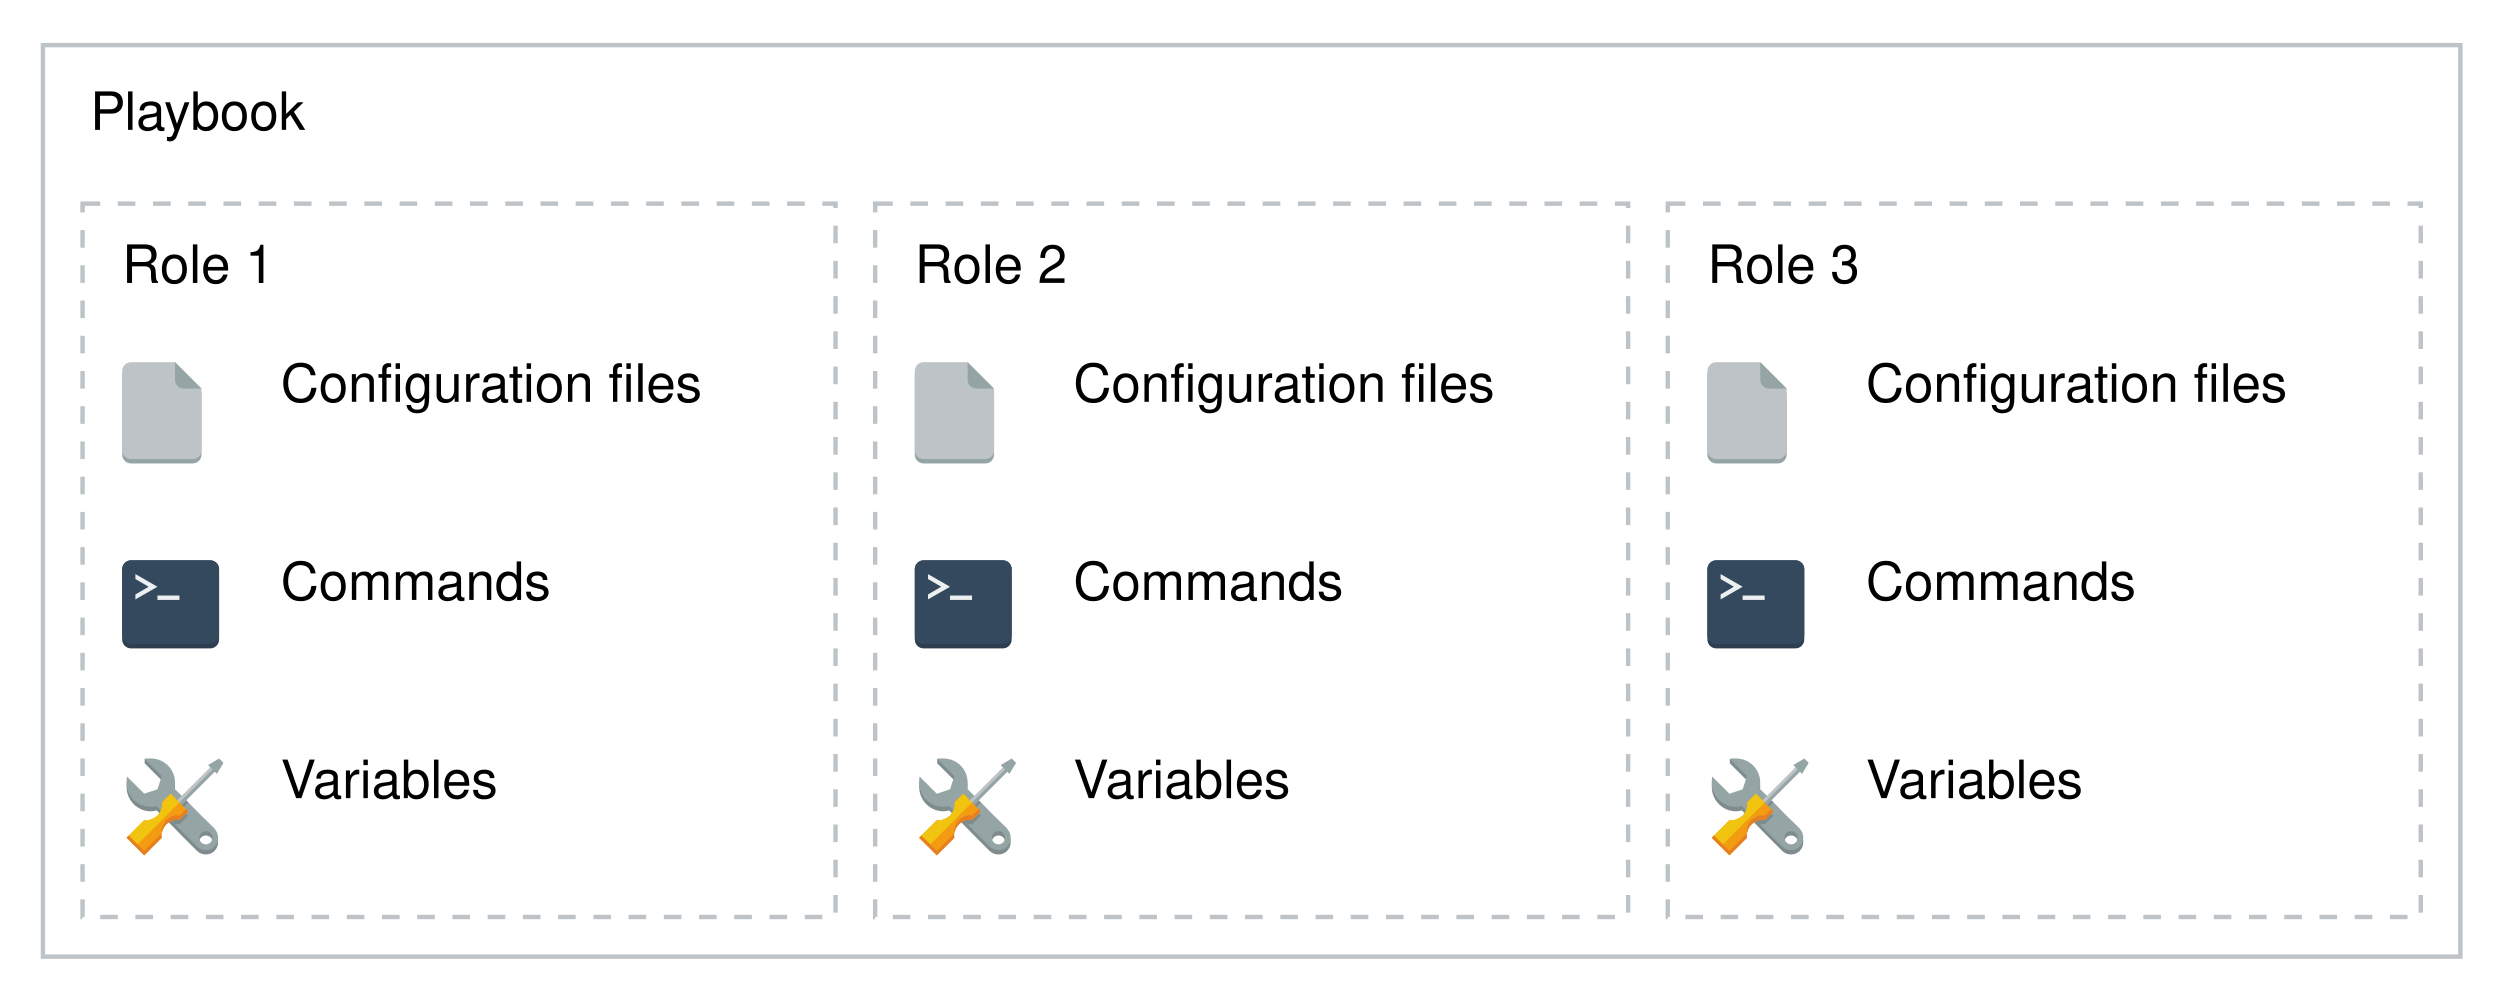
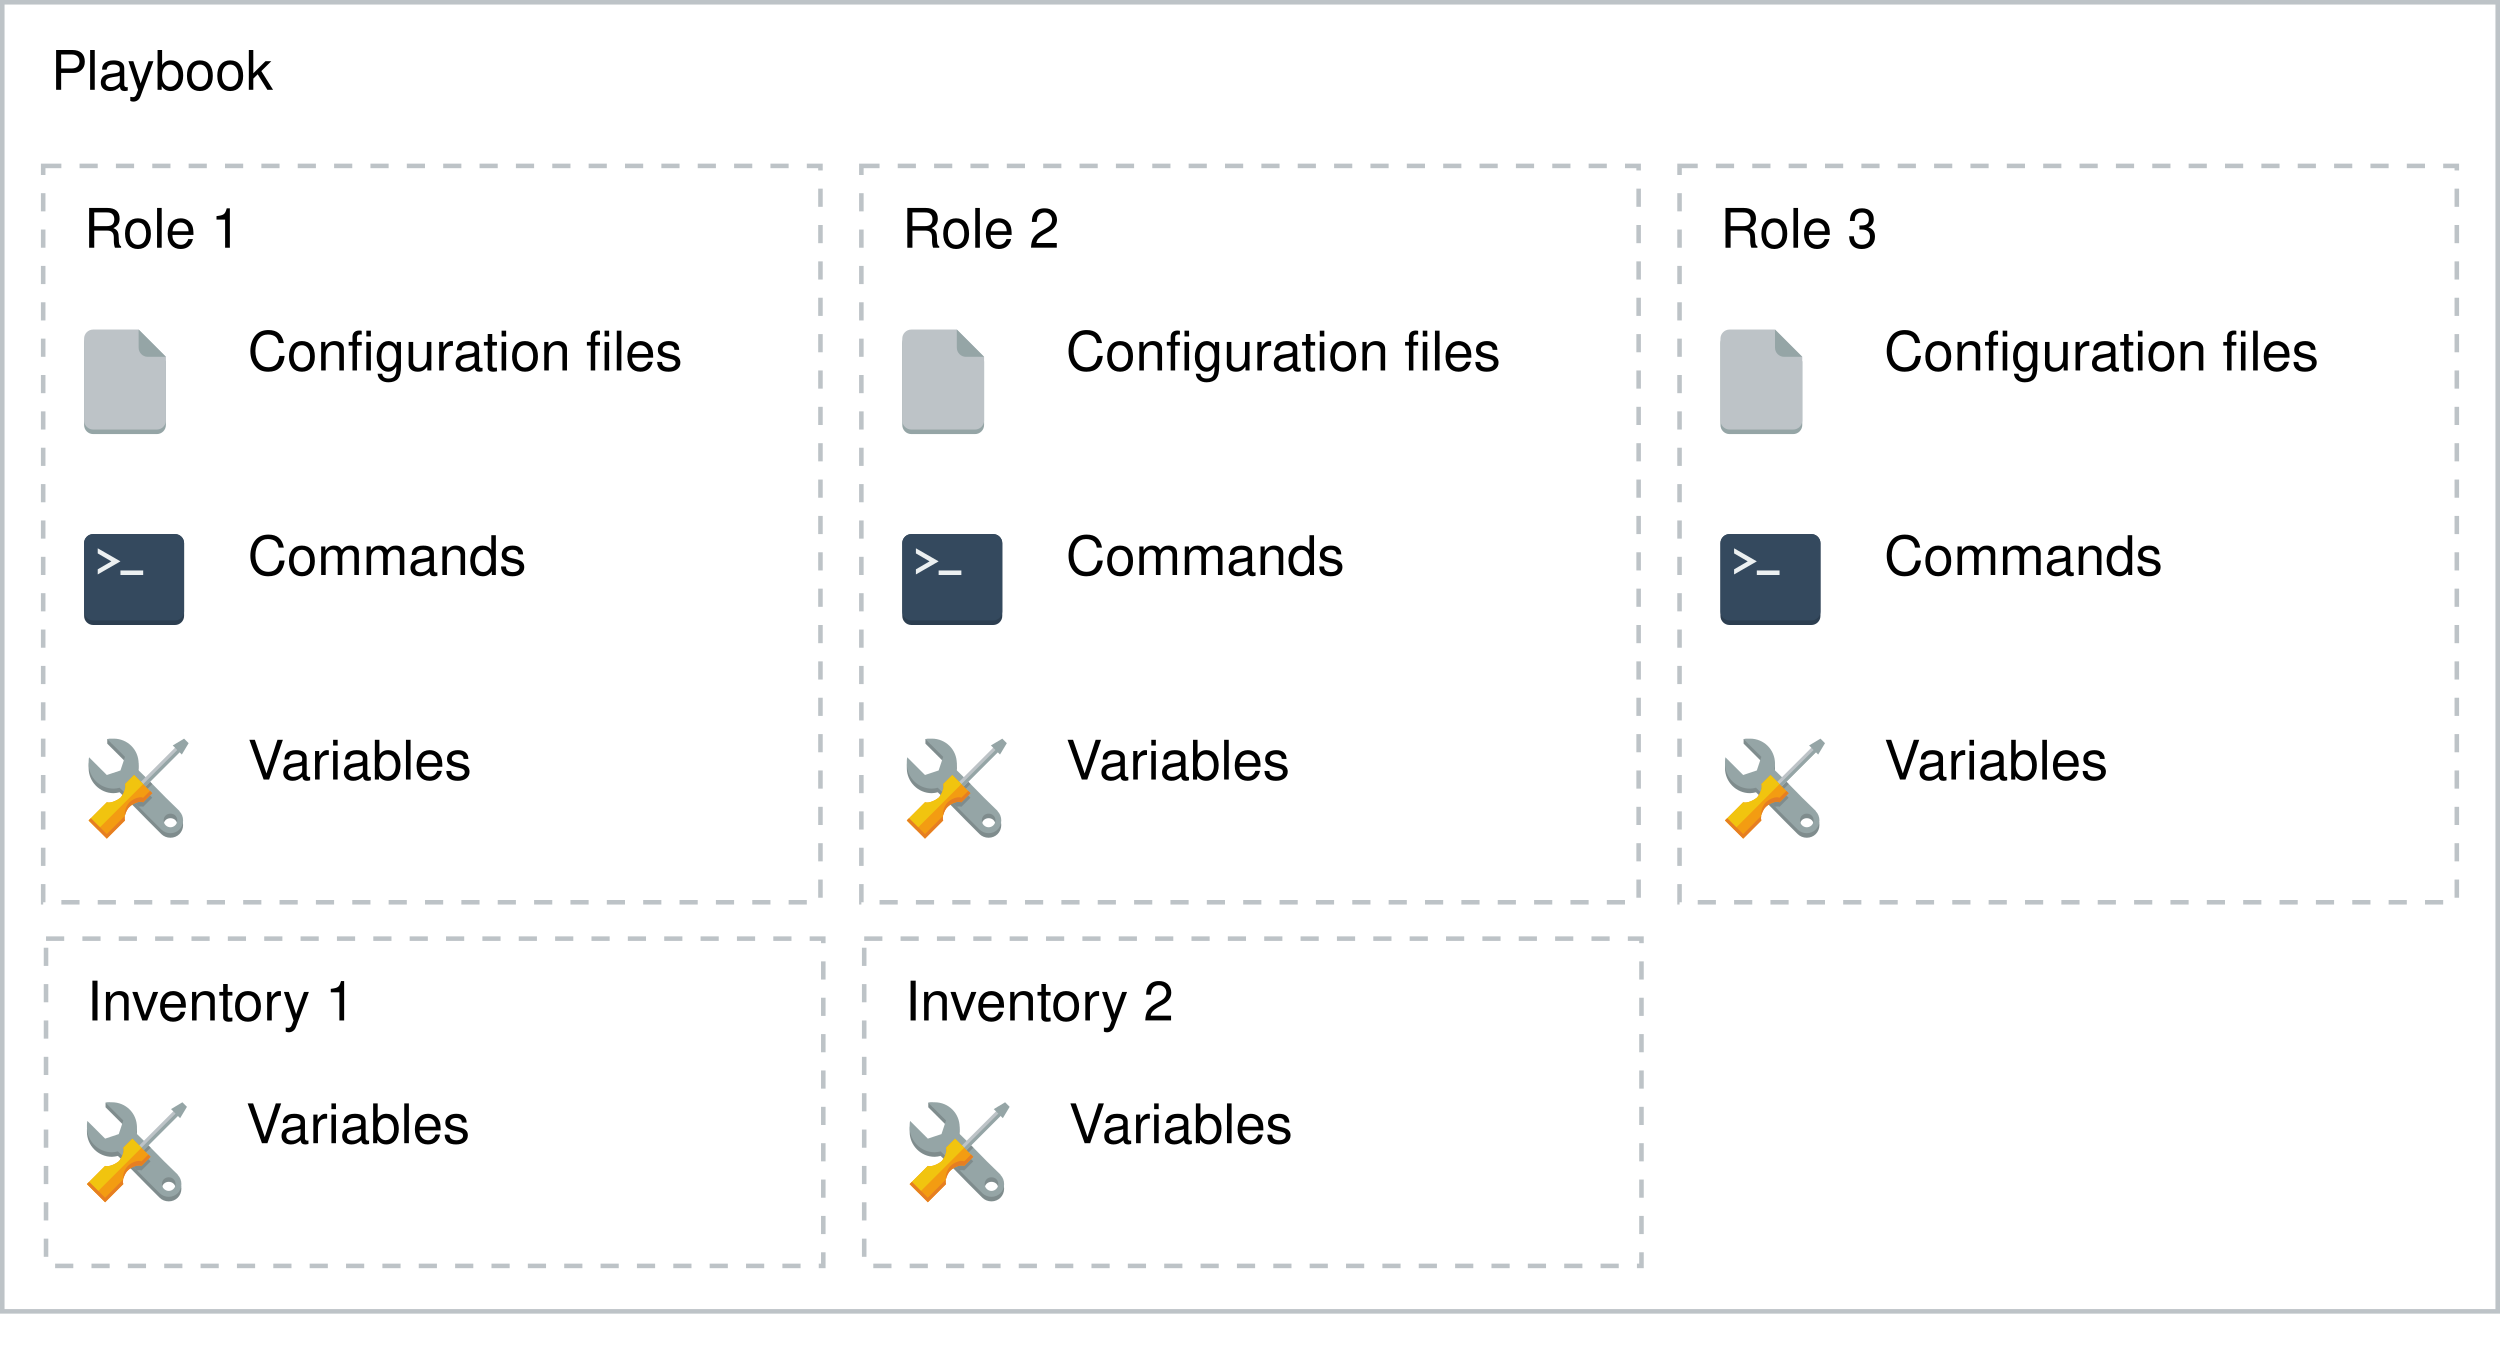
- <svg xmlns="http://www.w3.org/2000/svg" version="1.1" id="Layer_1" x="0px" y="0px" width="567.75px" height="227.5px" viewBox="0 0 567.75 227.5" enable-background="new 0 0 567.75 227.5" xml:space="preserve">
+ <svg xmlns="http://www.w3.org/2000/svg" version="1.1" id="Layer_1" x="0px" y="0px" width="550px" height="296.5px" viewBox="9.25 9.75 550 296.5" enable-background="new 9.25 9.75 550 296.5" xml:space="preserve">
  <path fill="none" stroke="#BDC3C7" stroke-miterlimit="10" stroke-dasharray="4,4" d="M18.75,46.25h171v162h-171V46.25z" />
-   <path fill="none" stroke="#BDC3C7" stroke-miterlimit="10" d="M9.75,10.25h549v207h-549V10.25z" />
+   <path fill="none" stroke="#BDC3C7" stroke-miterlimit="10" d="M9.75,10.25h549v288h-549V10.25z" />
  <text transform="matrix(1 0 0 1 20.5 29.5)" font-family="'Helvetica'" font-size="12">Playbook</text>
  <text transform="matrix(1 0 0 1 27.75 64.25)" font-family="'Helvetica'" font-size="12">Role 1</text>
  <path fill="#95A5A6" d="M29.75,83.25c-1.104,0-2,0.9-2,2v18c0,1.1,0.896,2,2,2h14c1.105,0,2-0.9,2-2v-14l-6-6H29.75z" />
  <path fill="#BDC3C7" d="M29.75,82.25c-1.104,0-2,0.9-2,2v18c0,1.1,0.896,2,2,2h14c1.105,0,2-0.9,2-2v-14l-6-6H29.75z" />
  <path fill="#95A5A6" d="M45.75,88.25l-6-6v4c0,1.1,0.895,2,2,2H45.75z" />
  <text transform="matrix(1 0 0 1 63.75 91.25)" font-family="'Helvetica'" font-size="12">Configuration files</text>
  <path fill="#2C3E50" d="M29.75,127.25c-1.104,0-2,0.9-2,2v16c0,1.1,0.896,2,2,2h18c1.105,0,2-0.9,2-2v-16c0-1.1-0.895-2-2-2H29.75z" />
  <path fill="#34495E" d="M29.75,127.25c-1.104,0-2,0.896-2,2v15c0,1.105,0.896,2,2,2h18c1.105,0,2-0.895,2-2v-15c0-1.104-0.895-2-2-2  H29.75z" />
  <path fill="#ECF0F1" d="M30.75,130.375v1.125l3,1.75l-3,1.75v1.125l5-2.875L30.75,130.375z M35.75,135.25v1h5v-1H35.75z" />
  <text transform="matrix(1 0 0 1 63.75 136.25)" font-family="'Helvetica'" font-size="12">Commands</text>
  <text transform="matrix(1 0 0 1 63.75 181.25)" font-family="'Helvetica'" font-size="12">Variables</text>
  <path fill="none" stroke="#BDC3C7" stroke-miterlimit="10" stroke-dasharray="4,4" d="M198.75,46.25h171v162h-171V46.25z" />
  <text transform="matrix(1 0 0 1 207.75 64.25)" font-family="'Helvetica'" font-size="12">Role 2</text>
  <g>
    <path fill="#95A5A6" d="M209.75,83.25c-1.104,0-2,0.9-2,2v18c0,1.1,0.896,2,2,2h14c1.105,0,2-0.9,2-2v-14l-6-6H209.75z" />
    <path fill="#BDC3C7" d="M209.75,82.25c-1.104,0-2,0.9-2,2v18c0,1.1,0.896,2,2,2h14c1.105,0,2-0.9,2-2v-14l-6-6H209.75z" />
    <path fill="#95A5A6" d="M225.75,88.25l-6-6v4c0,1.1,0.895,2,2,2H225.75z" />
  </g>
  <text transform="matrix(1 0 0 1 243.75 91.25)" font-family="'Helvetica'" font-size="12">Configuration files</text>
  <g>
    <path fill="#2C3E50" d="M209.75,127.25c-1.104,0-2,0.9-2,2v16c0,1.1,0.896,2,2,2h18c1.105,0,2-0.9,2-2v-16c0-1.1-0.895-2-2-2   H209.75z" />
    <path fill="#34495E" d="M209.75,127.25c-1.104,0-2,0.896-2,2v15c0,1.105,0.896,2,2,2h18c1.105,0,2-0.895,2-2v-15   c0-1.104-0.895-2-2-2H209.75z" />
    <path fill="#ECF0F1" d="M210.75,130.375v1.125l3,1.75l-3,1.75v1.125l5-2.875L210.75,130.375z M215.75,135.25v1h5v-1H215.75z" />
  </g>
  <text transform="matrix(1 0 0 1 243.75 136.25)" font-family="'Helvetica'" font-size="12">Commands</text>
  <text transform="matrix(1 0 0 1 243.75 181.25)" font-family="'Helvetica'" font-size="12">Variables</text>
  <g>
-     <path fill="#7F8C8D" d="M32.844,172.35v1l3.906,3.9l-1,3l-3,1l-3.906-3.9c-0.055,0.301-0.094,0.5-0.094,0.9c0,0-0.004,0.1,0,0.2   c-0.004,0.1,0,0.2,0,0.3c0,3,2.463,5.5,5.5,5.5c0.46,0,0.887-0.1,1.312-0.2l2.156,2.101l4.03,4.101l3,3c0.508,0.5,1.215,0.8,2,0.8   c1.542,0,2.782-1.199,2.782-2.8c0-0.8-0.295-1.5-0.78-2l-0.032-0.101l-2.97-2.899l-4.03-4.101l-2.156-2.101   c0.105-0.5,0.188-0.899,0.188-1.3c0-3.1-2.462-5.5-5.5-5.5h-0.406v-0.9H32.844z M46.75,189.75c0.828,0,1.5,0.6,1.5,1.5   c0,0.8-0.672,1.5-1.5,1.5s-1.5-0.7-1.5-1.5C45.25,190.35,45.922,189.75,46.75,189.75z" />
-     <path fill="#95A5A6" d="M33.75,172.25c-0.313,0-0.61,0-0.906,0.1l3.906,3.9l-1,3l-3,1l-3.906-3.9c-0.055,0.301-0.094,0.5-0.094,0.9   c0,0-0.004,0.1,0,0.2c-0.004,0.1,0,0.2,0,0.3c0,3,2.463,5.5,5.5,5.5c0.46,0,0.887-0.1,1.312-0.2l2.156,2.101l4.03,4.101l3,3   c0.508,0.5,1.215,0.8,2,0.8c1.542,0,2.782-1.199,2.782-2.8c0-0.8-0.295-1.5-0.78-2l-0.032-0.101l-2.97-2.899l-4.03-4.101   l-2.156-2.101c0.105-0.5,0.188-0.899,0.188-1.3c0-3.1-2.462-5.5-5.5-5.5H33.75z M46.75,188.75c0.828,0,1.5,0.6,1.5,1.5   c0,0.8-0.672,1.5-1.5,1.5s-1.5-0.7-1.5-1.5C45.25,189.35,45.922,188.75,46.75,188.75z" />
+     <path fill="#7F8C8D" d="M32.844,172.35v1l3.906,3.9l-1,3l-3,1l-3.906-3.9c-0.055,0.301-0.094,0.5-0.094,0.9c0,0-0.004,0.1,0,0.2   c-0.004,0.1,0,0.2,0,0.3c0,3,2.463,5.5,5.5,5.5c0.46,0,0.887-0.1,1.312-0.2l2.156,2.101l4.03,4.102l3,3c0.508,0.5,1.215,0.8,2,0.8   c1.542,0,2.782-1.198,2.782-2.8c0-0.8-0.295-1.5-0.78-2l-0.032-0.102l-2.97-2.898l-4.03-4.102l-2.156-2.101   c0.105-0.5,0.188-0.899,0.188-1.3c0-3.1-2.462-5.5-5.5-5.5h-0.406v-0.9H32.844z M46.75,189.75c0.828,0,1.5,0.6,1.5,1.5   c0,0.8-0.672,1.5-1.5,1.5s-1.5-0.7-1.5-1.5C45.25,190.35,45.922,189.75,46.75,189.75z" />
+     <path fill="#95A5A6" d="M33.75,172.25c-0.313,0-0.61,0-0.906,0.1l3.906,3.9l-1,3l-3,1l-3.906-3.9c-0.055,0.301-0.094,0.5-0.094,0.9   c0,0-0.004,0.1,0,0.2c-0.004,0.1,0,0.2,0,0.3c0,3,2.463,5.5,5.5,5.5c0.46,0,0.887-0.1,1.312-0.2l2.156,2.101l4.03,4.102l3,3   c0.508,0.5,1.215,0.8,2,0.8c1.542,0,2.782-1.198,2.782-2.8c0-0.8-0.295-1.5-0.78-2l-0.032-0.102l-2.97-2.898l-4.03-4.102   l-2.156-2.101c0.105-0.5,0.188-0.899,0.188-1.3c0-3.1-2.462-5.5-5.5-5.5H33.75z M46.75,188.75c0.828,0,1.5,0.6,1.5,1.5   c0,0.8-0.672,1.5-1.5,1.5s-1.5-0.7-1.5-1.5C45.25,189.35,45.922,188.75,46.75,188.75z" />
    <path fill="#7F8C8D" d="M38.75,181.25l-1.97,1.9l-0.03,0.1c0.008,0-0.006,0,0,0c0,0-0.003,0,0,0.1c0.076,0.2,0.063,0.5,0,0.9   l0.97,0.9l2.03,2.1c0.365-0.1,0.72-0.1,1,0l2-2l-0.5-0.5l-1-1l1.5-1.5l-1-1l-1.5,1.5L38.75,181.25z" />
    <path fill="#BDC3C7" d="M39.25,182.75l1,1l9-9l-1-1L39.25,182.75z" />
    <path fill="#95A5A6" d="M48.75,174.25l-9,9l0.5,0.5l9-9L48.75,174.25z" />
    <path fill="#95A5A6" d="M49.75,172.25l-2.5,1.5l2,2l1.5-2.5L49.75,172.25z" />
    <g>
      <path fill="#F39C12" d="M38.75,180.25l-2,2c0.338,0.8-0.416,2.4-1,3c-0.584,0.5-2.116,1.3-3,1l-4,4l4,4l4-4    c-0.338-0.9,0.416-2.5,1-3c0.584-0.6,2.116-1.4,3-1l2-2L38.75,180.25z" />
      <path fill="#F1C40F" d="M38.75,180.25l-2,2c0.338,0.8-0.416,2.4-1,3c-0.584,0.5-2.116,1.3-3,1l-4,4l2,2l10-10L38.75,180.25z" />
-       <path fill="#E67E22" d="M36.78,182.15l-0.03,0.1c0.012,0-0.01,0,0,0.1C36.76,182.25,36.773,182.25,36.78,182.15z M42.25,183.75    l-1.5,1.5c-0.884-0.4-2.416,0.4-3,1c-0.564,0.5-1.258,2-1,2.9c0.176-0.801,0.62-1.602,1-1.9c0.584-0.6,2.116-1.4,3-1l2-2    L42.25,183.75z M36.72,189.25l-3.97,4l-3.5-3.5l-0.5,0.5l4,4l4-4C36.645,189.95,36.65,189.55,36.72,189.25z" />
+       <path fill="#E67E22" d="M36.78,182.15l-0.03,0.1c0.012,0-0.01,0,0,0.1C36.76,182.25,36.773,182.25,36.78,182.15z M42.25,183.75    l-1.5,1.5c-0.884-0.4-2.416,0.4-3,1c-0.564,0.5-1.258,2-1,2.9c0.176-0.801,0.62-1.603,1-1.9c0.584-0.6,2.116-1.4,3-1l2-2    L42.25,183.75z M36.72,189.25l-3.97,4l-3.5-3.5l-0.5,0.5l4,4l4-4C36.645,189.95,36.65,189.55,36.72,189.25z" />
    </g>
  </g>
  <g>
-     <path fill="#7F8C8D" d="M212.844,172.35v1l3.906,3.9l-1,3l-3,1l-3.906-3.9c-0.055,0.301-0.094,0.5-0.094,0.9c0,0-0.004,0.1,0,0.2   c-0.004,0.1,0,0.2,0,0.3c0,3,2.463,5.5,5.5,5.5c0.46,0,0.887-0.1,1.312-0.2l2.154,2.101l4.03,4.101l3,3c0.508,0.5,1.215,0.8,2,0.8   c1.542,0,2.782-1.199,2.782-2.8c0-0.8-0.297-1.5-0.78-2l-0.032-0.101l-2.97-2.899l-4.03-4.101l-2.154-2.101   c0.104-0.5,0.188-0.899,0.188-1.3c0-3.1-2.462-5.5-5.5-5.5h-0.406v-0.9H212.844z M226.75,189.75c0.828,0,1.5,0.6,1.5,1.5   c0,0.8-0.672,1.5-1.5,1.5s-1.5-0.7-1.5-1.5C225.25,190.35,225.922,189.75,226.75,189.75z" />
-     <path fill="#95A5A6" d="M213.75,172.25c-0.312,0-0.609,0-0.906,0.1l3.906,3.9l-1,3l-3,1l-3.906-3.9   c-0.055,0.301-0.094,0.5-0.094,0.9c0,0-0.004,0.1,0,0.2c-0.004,0.1,0,0.2,0,0.3c0,3,2.463,5.5,5.5,5.5c0.46,0,0.887-0.1,1.312-0.2   l2.154,2.101l4.03,4.101l3,3c0.508,0.5,1.215,0.8,2,0.8c1.542,0,2.782-1.199,2.782-2.8c0-0.8-0.297-1.5-0.78-2l-0.032-0.101   l-2.97-2.899l-4.03-4.101l-2.154-2.101c0.104-0.5,0.188-0.899,0.188-1.3c0-3.1-2.462-5.5-5.5-5.5H213.75z M226.75,188.75   c0.828,0,1.5,0.6,1.5,1.5c0,0.8-0.672,1.5-1.5,1.5s-1.5-0.7-1.5-1.5C225.25,189.35,225.922,188.75,226.75,188.75z" />
+     <path fill="#7F8C8D" d="M212.844,172.35v1l3.906,3.9l-1,3l-3,1l-3.906-3.9c-0.055,0.301-0.094,0.5-0.094,0.9c0,0-0.004,0.1,0,0.2   c-0.004,0.1,0,0.2,0,0.3c0,3,2.463,5.5,5.5,5.5c0.46,0,0.887-0.1,1.312-0.2l2.154,2.101l4.03,4.102l3,3c0.508,0.5,1.215,0.8,2,0.8   c1.542,0,2.782-1.198,2.782-2.8c0-0.8-0.297-1.5-0.78-2l-0.032-0.102l-2.97-2.898l-4.03-4.102l-2.154-2.101   c0.104-0.5,0.188-0.899,0.188-1.3c0-3.1-2.462-5.5-5.5-5.5h-0.406v-0.9H212.844z M226.75,189.75c0.828,0,1.5,0.6,1.5,1.5   c0,0.8-0.672,1.5-1.5,1.5s-1.5-0.7-1.5-1.5C225.25,190.35,225.922,189.75,226.75,189.75z" />
+     <path fill="#95A5A6" d="M213.75,172.25c-0.312,0-0.609,0-0.906,0.1l3.906,3.9l-1,3l-3,1l-3.906-3.9   c-0.055,0.301-0.094,0.5-0.094,0.9c0,0-0.004,0.1,0,0.2c-0.004,0.1,0,0.2,0,0.3c0,3,2.463,5.5,5.5,5.5c0.46,0,0.887-0.1,1.312-0.2   l2.154,2.101l4.03,4.102l3,3c0.508,0.5,1.215,0.8,2,0.8c1.542,0,2.782-1.198,2.782-2.8c0-0.8-0.297-1.5-0.78-2l-0.032-0.102   l-2.97-2.898l-4.03-4.102l-2.154-2.101c0.104-0.5,0.188-0.899,0.188-1.3c0-3.1-2.462-5.5-5.5-5.5H213.75z M226.75,188.75   c0.828,0,1.5,0.6,1.5,1.5c0,0.8-0.672,1.5-1.5,1.5s-1.5-0.7-1.5-1.5C225.25,189.35,225.922,188.75,226.75,188.75z" />
    <path fill="#7F8C8D" d="M218.75,181.25l-1.97,1.9l-0.03,0.1c0.008,0-0.006,0,0,0c0,0-0.003,0,0,0.1c0.076,0.2,0.062,0.5,0,0.9   l0.97,0.9l2.03,2.1c0.365-0.1,0.72-0.1,1,0l2-2l-0.5-0.5l-1-1l1.5-1.5l-1-1l-1.5,1.5L218.75,181.25z" />
    <path fill="#BDC3C7" d="M219.25,182.75l1,1l9-9l-1-1L219.25,182.75z" />
    <path fill="#95A5A6" d="M228.75,174.25l-9,9l0.5,0.5l9-9L228.75,174.25z" />
    <path fill="#95A5A6" d="M229.75,172.25l-2.5,1.5l2,2l1.5-2.5L229.75,172.25z" />
    <g>
      <path fill="#F39C12" d="M218.75,180.25l-2,2c0.338,0.8-0.416,2.4-1,3c-0.584,0.5-2.116,1.3-3,1l-4,4l4,4l4-4    c-0.338-0.9,0.416-2.5,1-3c0.584-0.6,2.116-1.4,3-1l2-2L218.75,180.25z" />
      <path fill="#F1C40F" d="M218.75,180.25l-2,2c0.338,0.8-0.416,2.4-1,3c-0.584,0.5-2.116,1.3-3,1l-4,4l2,2l10-10L218.75,180.25z" />
-       <path fill="#E67E22" d="M216.78,182.15l-0.03,0.1c0.012,0-0.01,0,0,0.1C216.76,182.25,216.773,182.25,216.78,182.15z     M222.25,183.75l-1.5,1.5c-0.884-0.4-2.416,0.4-3,1c-0.564,0.5-1.258,2-1,2.9c0.176-0.801,0.62-1.602,1-1.9    c0.584-0.6,2.116-1.4,3-1l2-2L222.25,183.75z M216.72,189.25l-3.97,4l-3.5-3.5l-0.5,0.5l4,4l4-4    C216.645,189.95,216.65,189.55,216.72,189.25z" />
+       <path fill="#E67E22" d="M216.78,182.15l-0.03,0.1c0.012,0-0.01,0,0,0.1C216.76,182.25,216.773,182.25,216.78,182.15z     M222.25,183.75l-1.5,1.5c-0.884-0.4-2.416,0.4-3,1c-0.564,0.5-1.258,2-1,2.9c0.176-0.801,0.62-1.603,1-1.9    c0.584-0.6,2.116-1.4,3-1l2-2L222.25,183.75z M216.72,189.25l-3.97,4l-3.5-3.5l-0.5,0.5l4,4l4-4    C216.645,189.95,216.65,189.55,216.72,189.25z" />
    </g>
  </g>
  <path fill="none" stroke="#BDC3C7" stroke-miterlimit="10" stroke-dasharray="4,4" d="M378.75,46.25h171v162h-171V46.25z" />
  <text transform="matrix(1 0 0 1 387.75 64.25)" font-family="'Helvetica'" font-size="12">Role 3</text>
  <g>
    <path fill="#95A5A6" d="M389.75,83.25c-1.104,0-2,0.9-2,2v18c0,1.1,0.896,2,2,2h14c1.105,0,2-0.9,2-2v-14l-6-6H389.75z" />
    <path fill="#BDC3C7" d="M389.75,82.25c-1.104,0-2,0.9-2,2v18c0,1.1,0.896,2,2,2h14c1.105,0,2-0.9,2-2v-14l-6-6H389.75z" />
    <path fill="#95A5A6" d="M405.75,88.25l-6-6v4c0,1.1,0.895,2,2,2H405.75z" />
  </g>
  <text transform="matrix(1 0 0 1 423.75 91.25)" font-family="'Helvetica'" font-size="12">Configuration files</text>
  <g>
    <path fill="#2C3E50" d="M389.75,127.25c-1.104,0-2,0.9-2,2v16c0,1.1,0.896,2,2,2h18c1.105,0,2-0.9,2-2v-16c0-1.1-0.895-2-2-2   H389.75z" />
    <path fill="#34495E" d="M389.75,127.25c-1.104,0-2,0.896-2,2v15c0,1.105,0.896,2,2,2h18c1.105,0,2-0.895,2-2v-15   c0-1.104-0.895-2-2-2H389.75z" />
    <path fill="#ECF0F1" d="M390.75,130.375v1.125l3,1.75l-3,1.75v1.125l5-2.875L390.75,130.375z M395.75,135.25v1h5v-1H395.75z" />
  </g>
  <text transform="matrix(1 0 0 1 423.75 136.25)" font-family="'Helvetica'" font-size="12">Commands</text>
  <text transform="matrix(1 0 0 1 423.75 181.25)" font-family="'Helvetica'" font-size="12">Variables</text>
  <g>
-     <path fill="#7F8C8D" d="M392.844,172.35v1l3.906,3.9l-1,3l-3,1l-3.906-3.9c-0.055,0.301-0.094,0.5-0.094,0.9c0,0-0.004,0.1,0,0.2   c-0.004,0.1,0,0.2,0,0.3c0,3,2.463,5.5,5.5,5.5c0.46,0,0.887-0.1,1.312-0.2l2.154,2.101l4.03,4.101l3,3c0.508,0.5,1.215,0.8,2,0.8   c1.542,0,2.782-1.199,2.782-2.8c0-0.8-0.297-1.5-0.78-2l-0.032-0.101l-2.97-2.899l-4.03-4.101l-2.154-2.101   c0.104-0.5,0.188-0.899,0.188-1.3c0-3.1-2.462-5.5-5.5-5.5h-0.406v-0.9H392.844z M406.75,189.75c0.828,0,1.5,0.6,1.5,1.5   c0,0.8-0.672,1.5-1.5,1.5s-1.5-0.7-1.5-1.5C405.25,190.35,405.922,189.75,406.75,189.75z" />
-     <path fill="#95A5A6" d="M393.75,172.25c-0.312,0-0.609,0-0.906,0.1l3.906,3.9l-1,3l-3,1l-3.906-3.9   c-0.055,0.301-0.094,0.5-0.094,0.9c0,0-0.004,0.1,0,0.2c-0.004,0.1,0,0.2,0,0.3c0,3,2.463,5.5,5.5,5.5c0.46,0,0.887-0.1,1.312-0.2   l2.154,2.101l4.03,4.101l3,3c0.508,0.5,1.215,0.8,2,0.8c1.542,0,2.782-1.199,2.782-2.8c0-0.8-0.297-1.5-0.78-2l-0.032-0.101   l-2.97-2.899l-4.03-4.101l-2.154-2.101c0.104-0.5,0.188-0.899,0.188-1.3c0-3.1-2.462-5.5-5.5-5.5H393.75z M406.75,188.75   c0.828,0,1.5,0.6,1.5,1.5c0,0.8-0.672,1.5-1.5,1.5s-1.5-0.7-1.5-1.5C405.25,189.35,405.922,188.75,406.75,188.75z" />
-     <path fill="#7F8C8D" d="M398.75,181.25l-1.97,1.9l-0.03,0.1c0.008,0-0.006,0,0,0c0,0-0.003,0,0,0.1c0.076,0.2,0.062,0.5,0,0.9   l0.97,0.9l2.03,2.1c0.365-0.1,0.72-0.1,1,0l2-2l-0.5-0.5l-1-1l1.5-1.5l-1-1l-1.5,1.5L398.75,181.25z" />
+     <path fill="#7F8C8D" d="M392.844,172.35v1l3.906,3.9l-1,3l-3,1l-3.906-3.9c-0.055,0.301-0.094,0.5-0.094,0.9c0,0-0.004,0.1,0,0.2   c-0.004,0.1,0,0.2,0,0.3c0,3,2.463,5.5,5.5,5.5c0.46,0,0.887-0.1,1.312-0.2l2.153,2.101l4.03,4.102l3,3c0.508,0.5,1.215,0.8,2,0.8   c1.542,0,2.781-1.198,2.781-2.8c0-0.8-0.297-1.5-0.779-2l-0.032-0.102l-2.97-2.898l-4.03-4.102l-2.153-2.101   c0.104-0.5,0.188-0.899,0.188-1.3c0-3.1-2.462-5.5-5.5-5.5h-0.406v-0.9H392.844z M406.75,189.75c0.828,0,1.5,0.6,1.5,1.5   c0,0.8-0.672,1.5-1.5,1.5s-1.5-0.7-1.5-1.5C405.25,190.35,405.922,189.75,406.75,189.75z" />
+     <path fill="#95A5A6" d="M393.75,172.25c-0.312,0-0.609,0-0.906,0.1l3.906,3.9l-1,3l-3,1l-3.906-3.9   c-0.055,0.301-0.094,0.5-0.094,0.9c0,0-0.004,0.1,0,0.2c-0.004,0.1,0,0.2,0,0.3c0,3,2.463,5.5,5.5,5.5c0.46,0,0.887-0.1,1.312-0.2   l2.153,2.101l4.03,4.102l3,3c0.508,0.5,1.215,0.8,2,0.8c1.542,0,2.781-1.198,2.781-2.8c0-0.8-0.297-1.5-0.779-2l-0.032-0.102   l-2.97-2.898l-4.03-4.102l-2.153-2.101c0.104-0.5,0.188-0.899,0.188-1.3c0-3.1-2.462-5.5-5.5-5.5H393.75z M406.75,188.75   c0.828,0,1.5,0.6,1.5,1.5c0,0.8-0.672,1.5-1.5,1.5s-1.5-0.7-1.5-1.5C405.25,189.35,405.922,188.75,406.75,188.75z" />
+     <path fill="#7F8C8D" d="M398.75,181.25l-1.971,1.9l-0.029,0.1c0.008,0-0.006,0,0,0c0,0-0.003,0,0,0.1c0.076,0.2,0.062,0.5,0,0.9   l0.971,0.9l2.029,2.1c0.365-0.1,0.721-0.1,1,0l2-2l-0.5-0.5l-1-1l1.5-1.5l-1-1l-1.5,1.5L398.75,181.25z" />
    <path fill="#BDC3C7" d="M399.25,182.75l1,1l9-9l-1-1L399.25,182.75z" />
    <path fill="#95A5A6" d="M408.75,174.25l-9,9l0.5,0.5l9-9L408.75,174.25z" />
    <path fill="#95A5A6" d="M409.75,172.25l-2.5,1.5l2,2l1.5-2.5L409.75,172.25z" />
    <g>
      <path fill="#F39C12" d="M398.75,180.25l-2,2c0.338,0.8-0.416,2.4-1,3c-0.584,0.5-2.116,1.3-3,1l-4,4l4,4l4-4    c-0.338-0.9,0.416-2.5,1-3c0.584-0.6,2.116-1.4,3-1l2-2L398.75,180.25z" />
      <path fill="#F1C40F" d="M398.75,180.25l-2,2c0.338,0.8-0.416,2.4-1,3c-0.584,0.5-2.116,1.3-3,1l-4,4l2,2l10-10L398.75,180.25z" />
-       <path fill="#E67E22" d="M396.78,182.15l-0.03,0.1c0.012,0-0.01,0,0,0.1C396.76,182.25,396.773,182.25,396.78,182.15z     M402.25,183.75l-1.5,1.5c-0.884-0.4-2.416,0.4-3,1c-0.564,0.5-1.258,2-1,2.9c0.176-0.801,0.62-1.602,1-1.9    c0.584-0.6,2.116-1.4,3-1l2-2L402.25,183.75z M396.72,189.25l-3.97,4l-3.5-3.5l-0.5,0.5l4,4l4-4    C396.645,189.95,396.65,189.55,396.72,189.25z" />
+       <path fill="#E67E22" d="M396.779,182.15l-0.029,0.1c0.012,0-0.01,0,0,0.1C396.76,182.25,396.773,182.25,396.779,182.15z     M402.25,183.75l-1.5,1.5c-0.884-0.4-2.416,0.4-3,1c-0.564,0.5-1.258,2-1,2.9c0.176-0.801,0.62-1.603,1-1.9    c0.584-0.6,2.116-1.4,3-1l2-2L402.25,183.75z M396.721,189.25l-3.971,4l-3.5-3.5l-0.5,0.5l4,4l4-4    C396.645,189.95,396.65,189.55,396.721,189.25z" />
+     </g>
+   </g>
+   <path fill="none" stroke="#BDC3C7" stroke-miterlimit="10" stroke-dasharray="4,4" d="M19.375,216.25h171v72h-171V216.25z" />
+   <text transform="matrix(1 0 0 1 28.375 234.25)" font-family="'Helvetica'" font-size="12">Inventory 1</text>
+   <path fill="none" stroke="#BDC3C7" stroke-miterlimit="10" stroke-dasharray="4,4" d="M199.375,216.25h171v72h-171V216.25z" />
+   <text transform="matrix(1 0 0 1 208.375 234.25)" font-family="'Helvetica'" font-size="12">Inventory 2</text>
+   <text transform="matrix(1 0 0 1 63.377 261.25)" font-family="'Helvetica'" font-size="12">Variables</text>
+   <g>
+     <path fill="#7F8C8D" d="M32.471,252.35v1l3.906,3.9l-1,3l-3,1l-3.906-3.9c-0.055,0.301-0.094,0.5-0.094,0.9c0,0-0.004,0.1,0,0.2   c-0.004,0.1,0,0.2,0,0.3c0,3,2.463,5.5,5.5,5.5c0.46,0,0.887-0.1,1.312-0.2l2.156,2.101l4.03,4.102l3,3c0.508,0.5,1.215,0.8,2,0.8   c1.542,0,2.782-1.198,2.782-2.8c0-0.8-0.295-1.5-0.78-2l-0.032-0.102l-2.97-2.898l-4.03-4.102l-2.156-2.101   c0.105-0.5,0.188-0.899,0.188-1.3c0-3.1-2.462-5.5-5.5-5.5h-0.406v-0.9H32.471z M46.377,269.75c0.828,0,1.5,0.6,1.5,1.5   c0,0.8-0.672,1.5-1.5,1.5s-1.5-0.7-1.5-1.5C44.877,270.35,45.549,269.75,46.377,269.75z" />
+     <path fill="#95A5A6" d="M33.377,252.25c-0.313,0-0.61,0-0.906,0.1l3.906,3.9l-1,3l-3,1l-3.906-3.9   c-0.055,0.301-0.094,0.5-0.094,0.9c0,0-0.004,0.1,0,0.2c-0.004,0.1,0,0.2,0,0.3c0,3,2.463,5.5,5.5,5.5c0.46,0,0.887-0.1,1.312-0.2   l2.156,2.101l4.03,4.102l3,3c0.508,0.5,1.215,0.8,2,0.8c1.542,0,2.782-1.198,2.782-2.8c0-0.8-0.295-1.5-0.78-2l-0.032-0.102   l-2.97-2.898l-4.03-4.102l-2.156-2.101c0.105-0.5,0.188-0.899,0.188-1.3c0-3.1-2.462-5.5-5.5-5.5H33.377z M46.377,268.75   c0.828,0,1.5,0.6,1.5,1.5c0,0.8-0.672,1.5-1.5,1.5s-1.5-0.7-1.5-1.5C44.877,269.35,45.549,268.75,46.377,268.75z" />
+     <path fill="#7F8C8D" d="M38.377,261.25l-1.97,1.9l-0.03,0.1c0.008,0-0.006,0,0,0c0,0-0.003,0,0,0.1c0.076,0.2,0.063,0.5,0,0.9   l0.97,0.9l2.03,2.1c0.365-0.1,0.72-0.1,1,0l2-2l-0.5-0.5l-1-1l1.5-1.5l-1-1l-1.5,1.5L38.377,261.25z" />
+     <path fill="#BDC3C7" d="M38.877,262.75l1,1l9-9l-1-1L38.877,262.75z" />
+     <path fill="#95A5A6" d="M48.377,254.25l-9,9l0.5,0.5l9-9L48.377,254.25z" />
+     <path fill="#95A5A6" d="M49.377,252.25l-2.5,1.5l2,2l1.5-2.5L49.377,252.25z" />
+     <g>
+       <path fill="#F39C12" d="M38.377,260.25l-2,2c0.338,0.8-0.416,2.4-1,3c-0.584,0.5-2.116,1.3-3,1l-4,4l4,4l4-4    c-0.338-0.9,0.416-2.5,1-3c0.584-0.6,2.116-1.4,3-1l2-2L38.377,260.25z" />
+       <path fill="#F1C40F" d="M38.377,260.25l-2,2c0.338,0.8-0.416,2.4-1,3c-0.584,0.5-2.116,1.3-3,1l-4,4l2,2l10-10L38.377,260.25z" />
+       <path fill="#E67E22" d="M36.407,262.15l-0.03,0.1c0.012,0-0.01,0,0,0.1C36.387,262.25,36.4,262.25,36.407,262.15z M41.877,263.75    l-1.5,1.5c-0.884-0.4-2.416,0.4-3,1c-0.564,0.5-1.258,2-1,2.9c0.176-0.801,0.62-1.603,1-1.9c0.584-0.6,2.116-1.4,3-1l2-2    L41.877,263.75z M36.347,269.25l-3.97,4l-3.5-3.5l-0.5,0.5l4,4l4-4C36.272,269.95,36.277,269.55,36.347,269.25z" />
+     </g>
+   </g>
+   <text transform="matrix(1 0 0 1 244.375 261.25)" font-family="'Helvetica'" font-size="12">Variables</text>
+   <g>
+     <path fill="#7F8C8D" d="M213.469,252.35v1l3.906,3.9l-1,3l-3,1l-3.906-3.9c-0.055,0.301-0.094,0.5-0.094,0.9c0,0-0.004,0.1,0,0.2   c-0.004,0.1,0,0.2,0,0.3c0,3,2.463,5.5,5.5,5.5c0.46,0,0.887-0.1,1.312-0.2l2.156,2.101l4.03,4.102l3,3c0.508,0.5,1.215,0.8,2,0.8   c1.542,0,2.782-1.198,2.782-2.8c0-0.8-0.295-1.5-0.78-2l-0.032-0.102l-2.97-2.898l-4.03-4.102l-2.156-2.101   c0.105-0.5,0.188-0.899,0.188-1.3c0-3.1-2.462-5.5-5.5-5.5h-0.406v-0.9H213.469z M227.375,269.75c0.828,0,1.5,0.6,1.5,1.5   c0,0.8-0.672,1.5-1.5,1.5s-1.5-0.7-1.5-1.5C225.875,270.35,226.547,269.75,227.375,269.75z" />
+     <path fill="#95A5A6" d="M214.375,252.25c-0.313,0-0.61,0-0.906,0.1l3.906,3.9l-1,3l-3,1l-3.906-3.9   c-0.055,0.301-0.094,0.5-0.094,0.9c0,0-0.004,0.1,0,0.2c-0.004,0.1,0,0.2,0,0.3c0,3,2.463,5.5,5.5,5.5c0.46,0,0.887-0.1,1.312-0.2   l2.156,2.101l4.03,4.102l3,3c0.508,0.5,1.215,0.8,2,0.8c1.542,0,2.782-1.198,2.782-2.8c0-0.8-0.295-1.5-0.78-2l-0.032-0.102   l-2.97-2.898l-4.03-4.102l-2.156-2.101c0.105-0.5,0.188-0.899,0.188-1.3c0-3.1-2.462-5.5-5.5-5.5H214.375z M227.375,268.75   c0.828,0,1.5,0.6,1.5,1.5c0,0.8-0.672,1.5-1.5,1.5s-1.5-0.7-1.5-1.5C225.875,269.35,226.547,268.75,227.375,268.75z" />
+     <path fill="#7F8C8D" d="M219.375,261.25l-1.97,1.9l-0.03,0.1c0.008,0-0.006,0,0,0c0,0-0.003,0,0,0.1c0.076,0.2,0.063,0.5,0,0.9   l0.97,0.9l2.03,2.1c0.365-0.1,0.72-0.1,1,0l2-2l-0.5-0.5l-1-1l1.5-1.5l-1-1l-1.5,1.5L219.375,261.25z" />
+     <path fill="#BDC3C7" d="M219.875,262.75l1,1l9-9l-1-1L219.875,262.75z" />
+     <path fill="#95A5A6" d="M229.375,254.25l-9,9l0.5,0.5l9-9L229.375,254.25z" />
+     <path fill="#95A5A6" d="M230.375,252.25l-2.5,1.5l2,2l1.5-2.5L230.375,252.25z" />
+     <g>
+       <path fill="#F39C12" d="M219.375,260.25l-2,2c0.338,0.8-0.416,2.4-1,3c-0.584,0.5-2.116,1.3-3,1l-4,4l4,4l4-4    c-0.338-0.9,0.416-2.5,1-3c0.584-0.6,2.116-1.4,3-1l2-2L219.375,260.25z" />
+       <path fill="#F1C40F" d="M219.375,260.25l-2,2c0.338,0.8-0.416,2.4-1,3c-0.584,0.5-2.116,1.3-3,1l-4,4l2,2l10-10L219.375,260.25z" />
+       <path fill="#E67E22" d="M217.405,262.15l-0.03,0.1c0.012,0-0.01,0,0,0.1C217.385,262.25,217.398,262.25,217.405,262.15z     M222.875,263.75l-1.5,1.5c-0.884-0.4-2.416,0.4-3,1c-0.564,0.5-1.258,2-1,2.9c0.176-0.801,0.62-1.603,1-1.9    c0.584-0.6,2.116-1.4,3-1l2-2L222.875,263.75z M217.345,269.25l-3.97,4l-3.5-3.5l-0.5,0.5l4,4l4-4    C217.27,269.95,217.275,269.55,217.345,269.25z" />
    </g>
  </g>
</svg>
